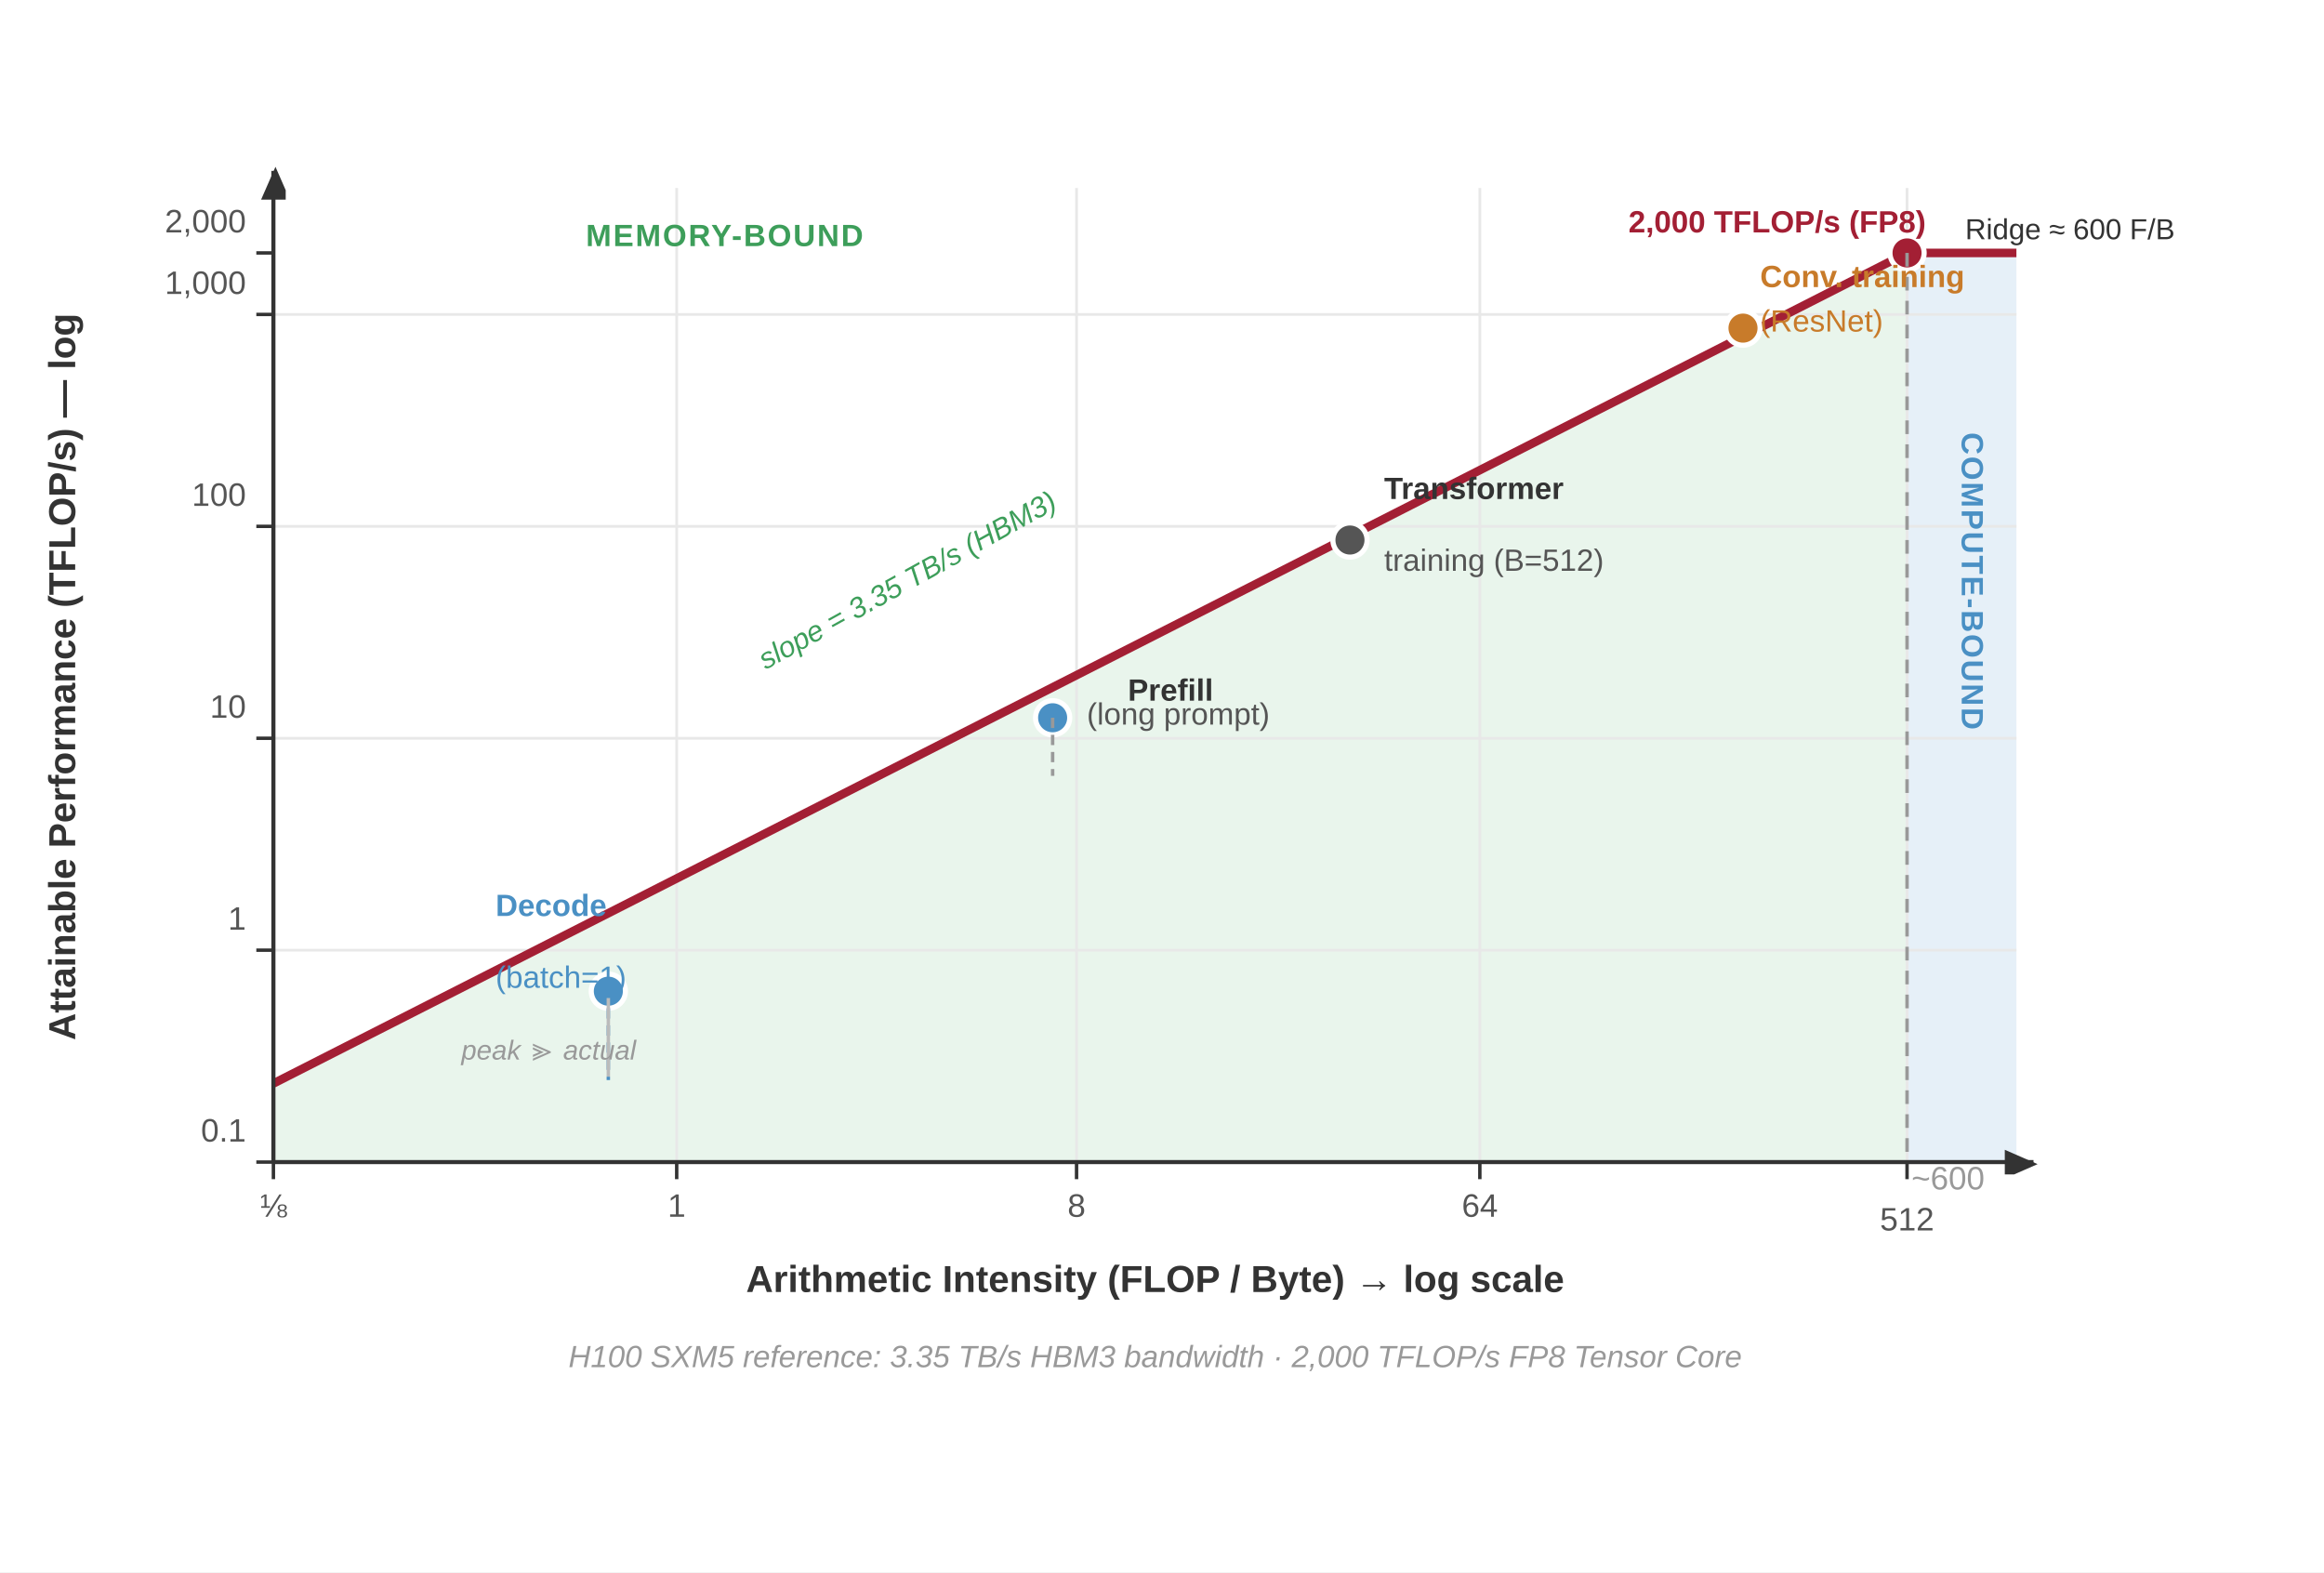
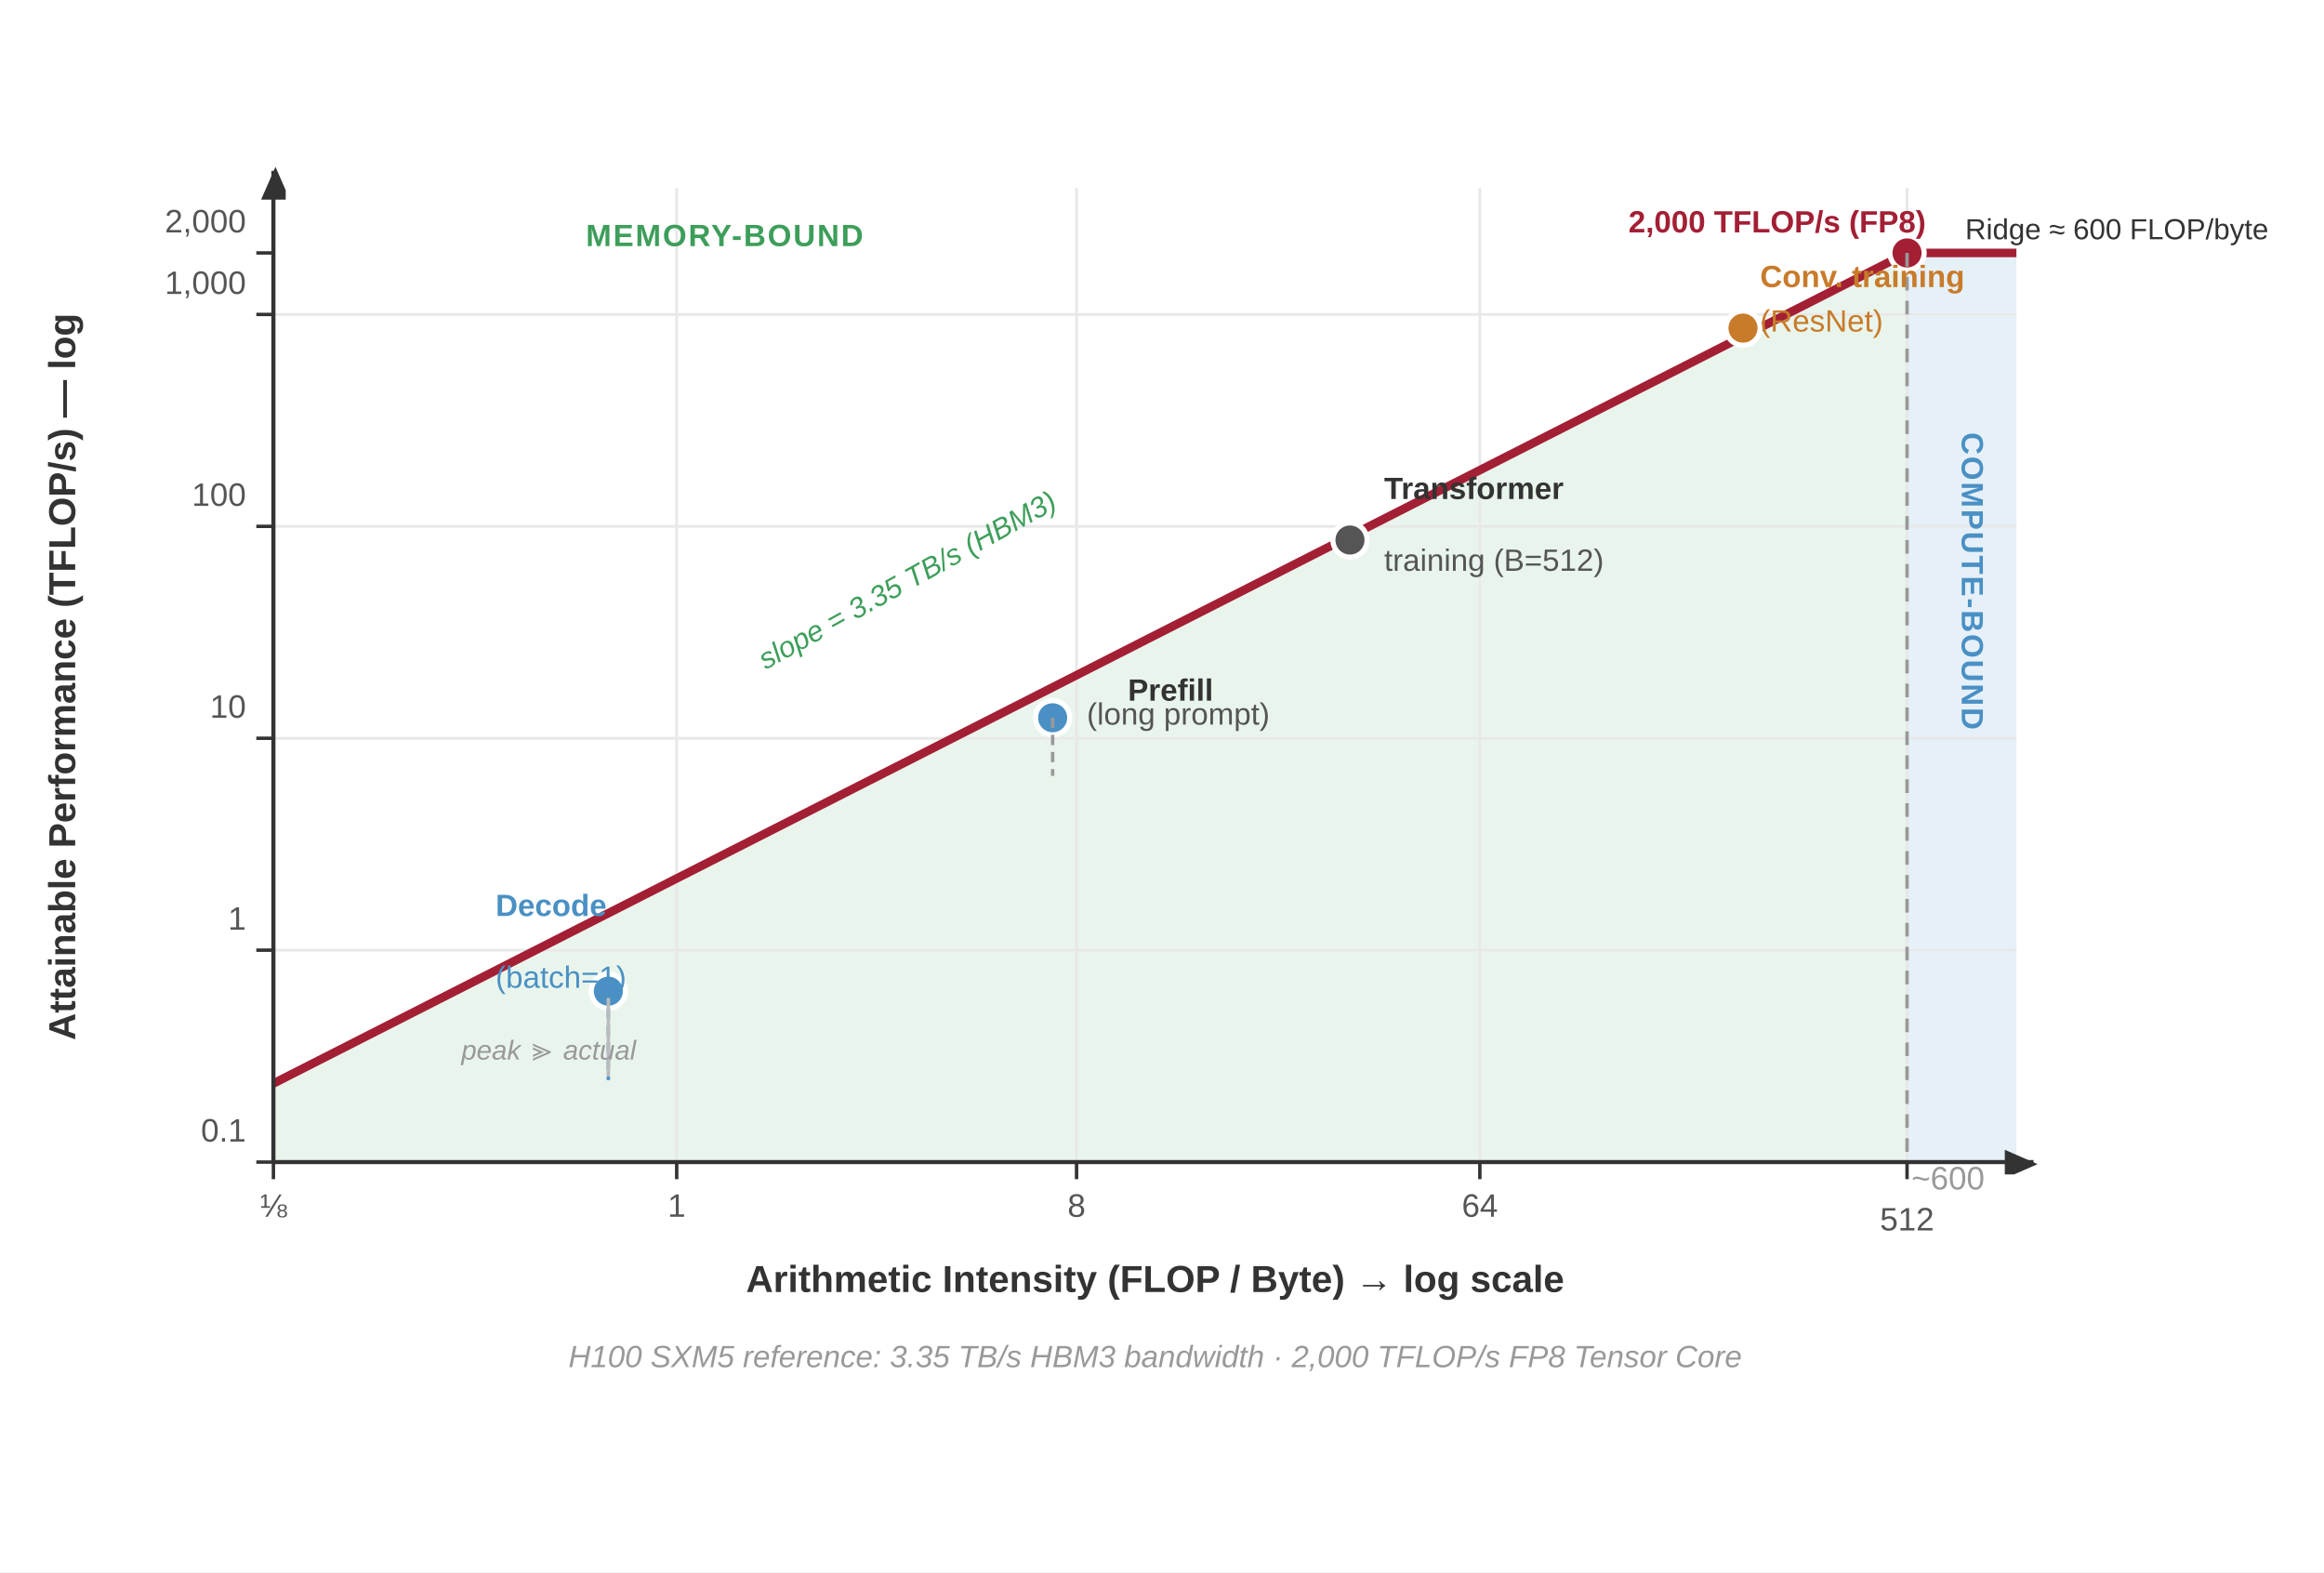
<svg xmlns="http://www.w3.org/2000/svg" font-family="Arial, Helvetica, sans-serif" viewBox="0 0 680 460">
  <rect width="680" height="460" fill="#fff" />
  <defs>
    <marker id="arr" markerWidth="8" markerHeight="6" refX="7" refY="3" orient="auto">
      <polygon points="0 0, 8 3.5, 0 7" fill="#333" />
    </marker>
  </defs>
  <polygon points="80,316 558,74 558,340 80,340" fill="#d4edda" fill-opacity="0.5" />
  <polygon points="558,74 590,74 590,340 558,340" fill="#cfe2f3" fill-opacity="0.5" />
  <line x1="80" y1="278" x2="590" y2="278" stroke="#e8e8e8" stroke-width="0.8" />
  <line x1="80" y1="216" x2="590" y2="216" stroke="#e8e8e8" stroke-width="0.8" />
  <line x1="80" y1="154" x2="590" y2="154" stroke="#e8e8e8" stroke-width="0.8" />
  <line x1="80" y1="92" x2="590" y2="92" stroke="#e8e8e8" stroke-width="0.8" />
  <line x1="198" y1="55" x2="198" y2="340" stroke="#e8e8e8" stroke-width="0.8" />
  <line x1="315" y1="55" x2="315" y2="340" stroke="#e8e8e8" stroke-width="0.8" />
  <line x1="433" y1="55" x2="433" y2="340" stroke="#e8e8e8" stroke-width="0.8" />
  <line x1="558" y1="55" x2="558" y2="340" stroke="#e8e8e8" stroke-width="0.8" />
  <polyline points="80,317 558,74 590,74" fill="none" stroke="#a31f34" stroke-width="2.5" stroke-linejoin="round" />
  <circle cx="558" cy="74" r="5" fill="#a31f34" stroke="#fff" stroke-width="1.5" />
  <line x1="558" y1="74" x2="558" y2="340" stroke="#999" stroke-width="1" stroke-dasharray="4,3" />
  <text x="570" y="348" font-size="9.5" fill="#999" text-anchor="middle">~600</text>
  <line x1="80" y1="340" x2="595" y2="340" stroke="#333" stroke-width="1.2" fill="none" marker-end="url(#arr)" />
  <line x1="80" y1="340" x2="80" y2="50" stroke="#333" stroke-width="1.2" fill="none" marker-end="url(#arr)" />
  <line x1="80" y1="340" x2="80" y2="345" stroke="#333" stroke-width="1" />
  <line x1="198" y1="340" x2="198" y2="345" stroke="#333" stroke-width="1" />
  <line x1="315" y1="340" x2="315" y2="345" stroke="#333" stroke-width="1" />
  <line x1="433" y1="340" x2="433" y2="345" stroke="#333" stroke-width="1" />
  <line x1="558" y1="340" x2="558" y2="345" stroke="#333" stroke-width="1" />
  <text x="80" y="356" font-size="9.5" fill="#555" text-anchor="middle">⅛</text>
  <text x="198" y="356" font-size="9.5" fill="#555" text-anchor="middle">1</text>
  <text x="315" y="356" font-size="9.5" fill="#555" text-anchor="middle">8</text>
  <text x="433" y="356" font-size="9.5" fill="#555" text-anchor="middle">64</text>
  <text x="558" y="360" font-size="9.5" fill="#555" text-anchor="middle">512</text>
  <line x1="80" y1="340" x2="75" y2="340" stroke="#333" stroke-width="1" />
  <line x1="80" y1="278" x2="75" y2="278" stroke="#333" stroke-width="1" />
  <line x1="80" y1="216" x2="75" y2="216" stroke="#333" stroke-width="1" />
  <line x1="80" y1="154" x2="75" y2="154" stroke="#333" stroke-width="1" />
  <line x1="80" y1="92" x2="75" y2="92" stroke="#333" stroke-width="1" />
  <line x1="80" y1="74" x2="75" y2="74" stroke="#333" stroke-width="1" />
  <text x="72" y="334" font-size="9.5" fill="#555" text-anchor="end">0.1</text>
  <text x="72" y="272" font-size="9.5" fill="#555" text-anchor="end">1</text>
  <text x="72" y="210" font-size="9.5" fill="#555" text-anchor="end">10</text>
  <text x="72" y="148" font-size="9.5" fill="#555" text-anchor="end">100</text>
  <text x="72" y="86" font-size="9.5" fill="#555" text-anchor="end">1,000</text>
  <text x="72" y="68" font-size="9.5" fill="#555" text-anchor="end">2,000</text>
  <text x="338" y="378" font-size="11" fill="#333" font-weight="600" text-anchor="middle">Arithmetic Intensity  (FLOP / Byte)  →  log scale</text>
  <text x="22" y="198" font-size="11" fill="#333" font-weight="600" text-anchor="middle" transform="rotate(-90,22,198)">Attainable Performance (TFLOP/s) — log</text>
  <text x="212" y="72" font-size="9" font-weight="600" letter-spacing="0.5" fill="#3d9e5a" text-anchor="middle">MEMORY-BOUND</text>
  <text x="574" y="170" font-size="9" font-weight="600" letter-spacing="0.5" fill="#4a90c4" text-anchor="middle" transform="rotate(90,574,170)">COMPUTE-BOUND</text>
  <text x="224" y="196" font-size="8.5" fill="#3d9e5a" font-style="italic" transform="rotate(-29,224,196)">slope = 3.35 TB/s (HBM3)</text>
  <text x="520" y="68" font-size="9" fill="#a31f34" text-anchor="middle" font-weight="700">2,000 TFLOP/s (FP8)</text>
  <circle cx="178" cy="290" r="5" fill="#4a90c4" stroke="#fff" stroke-width="1.5" />
  <line x1="178" y1="290" x2="178" y2="316" stroke="#4a90c4" stroke-width="1" stroke-dasharray="3,2" />
  <text x="145" y="268" font-size="9" fill="#4a90c4" font-weight="700">Decode</text>
  <text x="145" y="289" font-size="9" fill="#4a90c4">(batch=1)</text>
  <circle cx="308" cy="210" r="5" fill="#4a90c4" stroke="#fff" stroke-width="1.5" />
  <line x1="308" y1="210" x2="308" y2="227" stroke="#999" stroke-width="1" stroke-dasharray="3,2" />
  <text x="330" y="205" font-size="9" fill="#333" font-weight="700">Prefill</text>
  <text x="318" y="212" font-size="9" fill="#555">(long prompt)</text>
  <circle cx="395" cy="158" r="5" fill="#555" stroke="#fff" stroke-width="1.5" />
  <text x="405" y="146" font-size="9" fill="#333" font-weight="700">Transformer</text>
  <text x="405" y="167" font-size="9" fill="#555">training (B=512)</text>
  <circle cx="510" cy="96" r="5" fill="#c87b2a" stroke="#fff" stroke-width="1.5" />
  <text x="515" y="84" font-size="9" fill="#c87b2a" font-weight="700">Conv. training</text>
  <text x="515" y="97" font-size="9" fill="#c87b2a">(ResNet)</text>
-   <text x="575" y="70" font-size="8.5" fill="#333">Ridge ≈ 600 F/B</text>
+   <text x="575" y="70" font-size="8.5" fill="#333">Ridge ≈ 600 FLOP/byte</text>
  <line x1="178" y1="292" x2="178" y2="315" stroke="#bbb" stroke-width="1" />
  <text x="135" y="310" font-size="8" fill="#999" font-style="italic">peak ≫ actual</text>
  <text x="338" y="400" font-size="9" fill="#999" text-anchor="middle" font-style="italic">
    H100 SXM5 reference: 3.35 TB/s HBM3 bandwidth · 2,000 TFLOP/s FP8 Tensor Core
  </text>
</svg>
